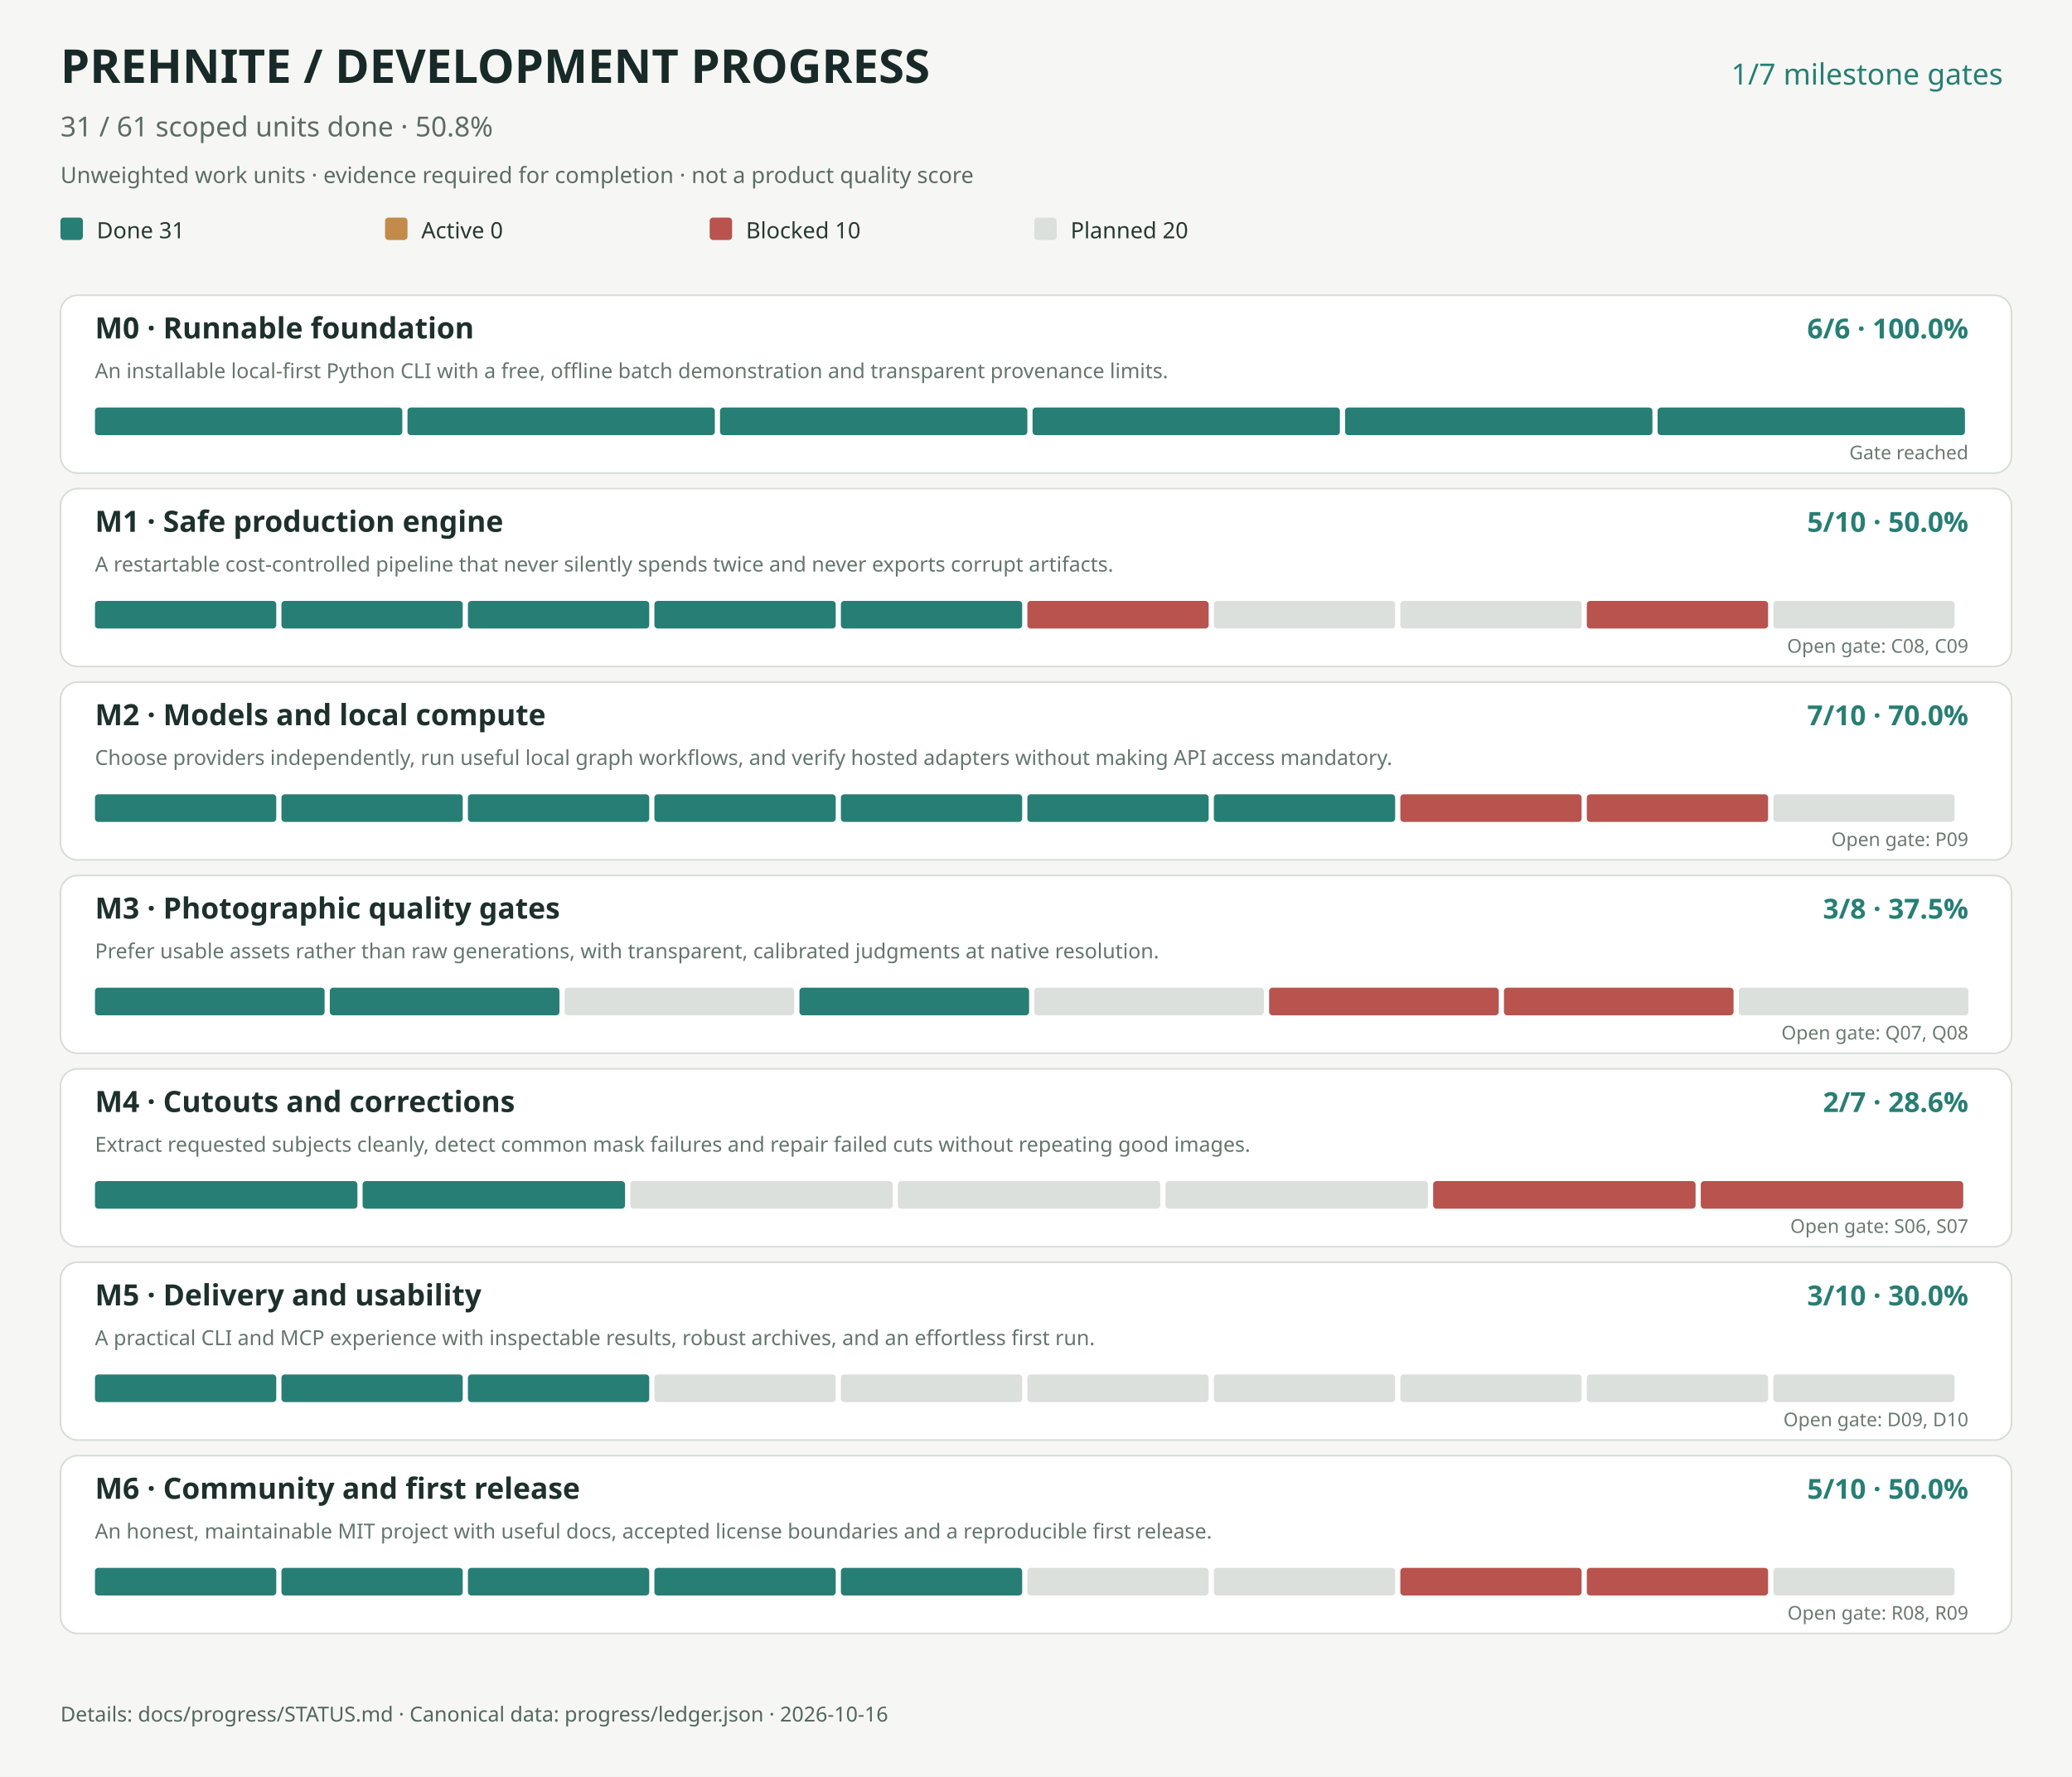
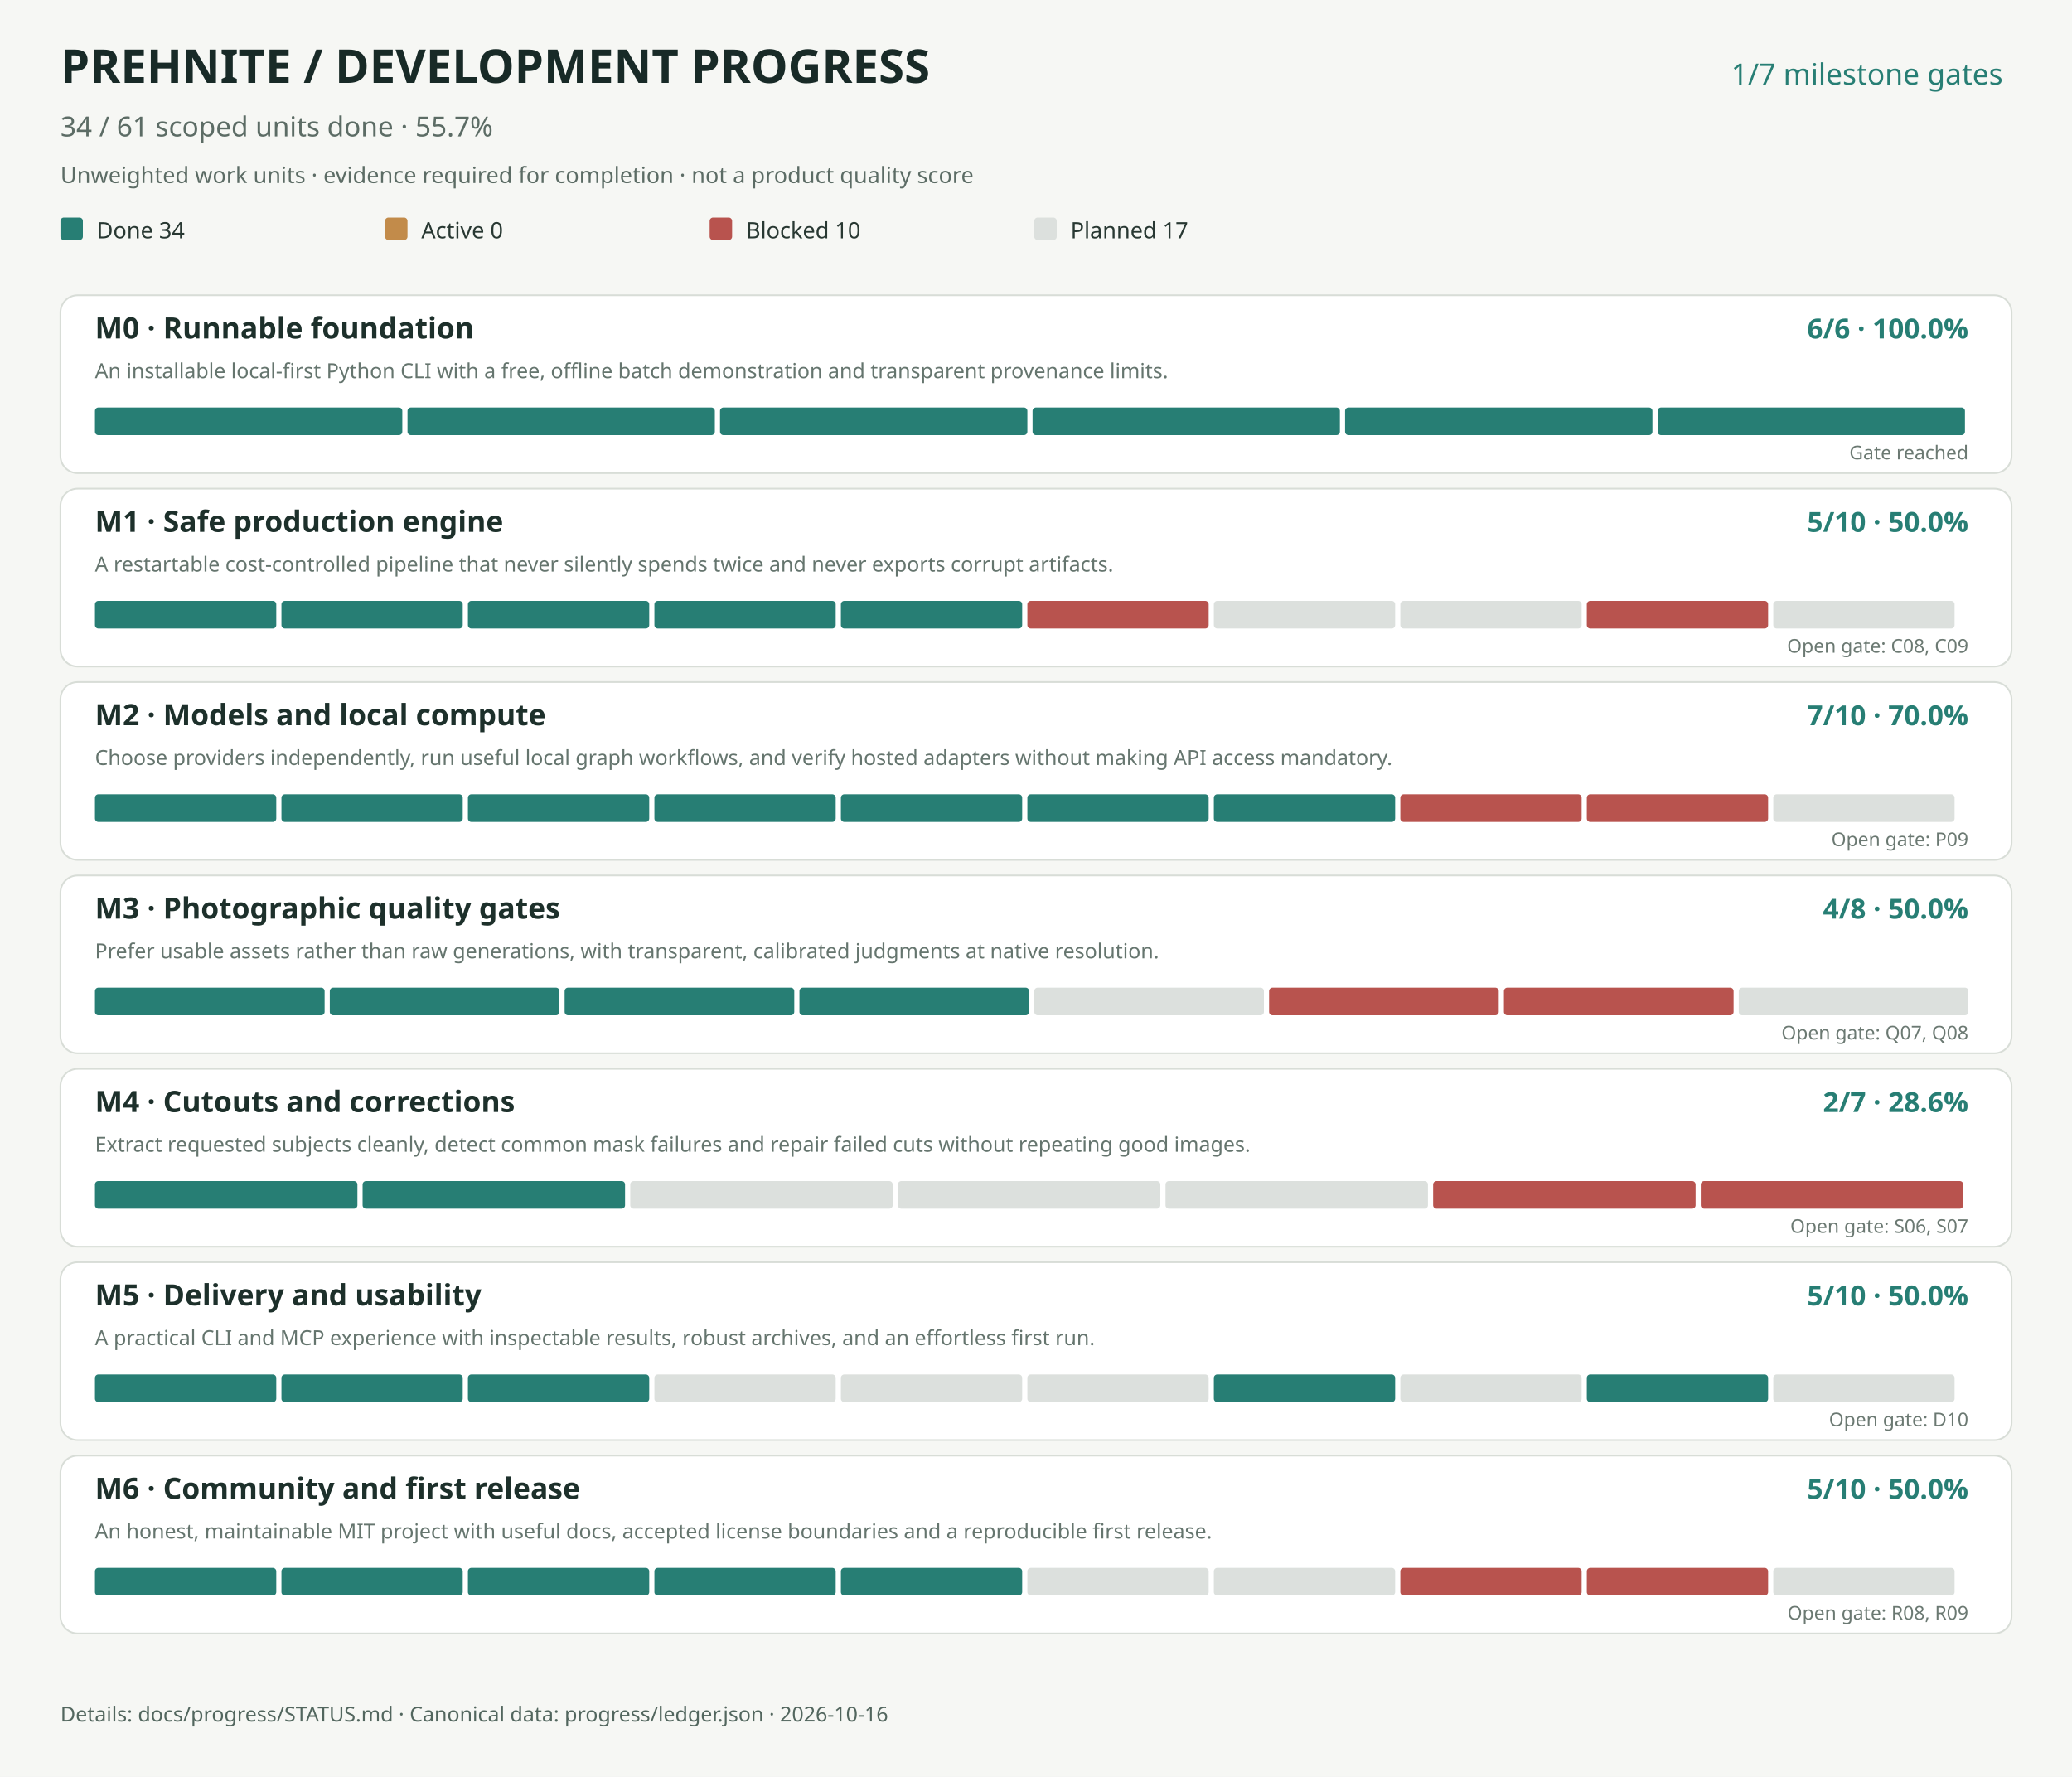
<svg xmlns="http://www.w3.org/2000/svg" width="1200" height="1029" viewBox="0 0 1200 1029" role="img" aria-label="Prehnite evidence-backed milestone progress">
  <rect width="1200" height="1029" fill="#f6f7f4" />
  <g font-family="system-ui,Segoe UI,sans-serif">
    <text x="35" y="48" font-size="27" font-weight="700" fill="#182a27">PREHNITE / DEVELOPMENT PROGRESS</text>
-     <text x="35" y="79" font-size="16" fill="#5c6c65">31 / 61 scoped units done · 50.8%</text>
+     <text x="35" y="79" font-size="16" fill="#5c6c65">34 / 61 scoped units done · 55.7%</text>
    <text x="1160" y="49" text-anchor="end" font-size="17" fill="#277e74">1/7 milestone gates</text>
    <text x="35" y="106" font-size="13" fill="#5c6c65">Unweighted work units · evidence required for completion · not a product quality score</text>
    <rect x="35" y="126" width="13" height="13" rx="2" fill="#277e74" />
-     <text x="56" y="138" font-size="13" fill="#283832">Done 31</text>
+     <text x="56" y="138" font-size="13" fill="#283832">Done 34</text>
    <rect x="223" y="126" width="13" height="13" rx="2" fill="#c28b4a" />
    <text x="244" y="138" font-size="13" fill="#283832">Active 0</text>
    <rect x="411" y="126" width="13" height="13" rx="2" fill="#b8534e" />
    <text x="432" y="138" font-size="13" fill="#283832">Blocked 10</text>
    <rect x="599" y="126" width="13" height="13" rx="2" fill="#dce0dd" />
-     <text x="620" y="138" font-size="13" fill="#283832">Planned 20</text>
+     <text x="620" y="138" font-size="13" fill="#283832">Planned 17</text>
    <rect x="35" y="171" width="1130" height="103" rx="10" fill="#fff" stroke="#d8ddd7" />
    <text x="55" y="196" font-size="17" font-weight="650" fill="#1d302b">M0 · Runnable foundation</text>
    <text x="1140" y="196" font-size="16" text-anchor="end" font-weight="650" fill="#277e74">6/6 · 100.0%</text>
    <text x="55" y="219" font-size="12" fill="#65756e">An installable local-first Python CLI with a free, offline batch demonstration and transparent provenance limits.</text>
    <g>
      <rect x="55" y="236" width="178" height="16" rx="2" fill="#277e74" />
    </g>
    <g>
      <rect x="236" y="236" width="178" height="16" rx="2" fill="#277e74" />
    </g>
    <g>
      <rect x="417" y="236" width="178" height="16" rx="2" fill="#277e74" />
    </g>
    <g>
      <rect x="598" y="236" width="178" height="16" rx="2" fill="#277e74" />
    </g>
    <g>
      <rect x="779" y="236" width="178" height="16" rx="2" fill="#277e74" />
    </g>
    <g>
      <rect x="960" y="236" width="178" height="16" rx="2" fill="#277e74" />
    </g>
    <text x="1140" y="266" text-anchor="end" font-size="11" fill="#6b7972">Gate reached</text>
    <rect x="35" y="283" width="1130" height="103" rx="10" fill="#fff" stroke="#d8ddd7" />
    <text x="55" y="308" font-size="17" font-weight="650" fill="#1d302b">M1 · Safe production engine</text>
    <text x="1140" y="308" font-size="16" text-anchor="end" font-weight="650" fill="#277e74">5/10 · 50.0%</text>
    <text x="55" y="331" font-size="12" fill="#65756e">A restartable cost-controlled pipeline that never silently spends twice and never exports corrupt artifacts.</text>
    <g>
      <rect x="55" y="348" width="105" height="16" rx="2" fill="#277e74" />
    </g>
    <g>
      <rect x="163" y="348" width="105" height="16" rx="2" fill="#277e74" />
    </g>
    <g>
      <rect x="271" y="348" width="105" height="16" rx="2" fill="#277e74" />
    </g>
    <g>
      <rect x="379" y="348" width="105" height="16" rx="2" fill="#277e74" />
    </g>
    <g>
      <rect x="487" y="348" width="105" height="16" rx="2" fill="#277e74" />
    </g>
    <g>
      <rect x="595" y="348" width="105" height="16" rx="2" fill="#b8534e" />
    </g>
    <g>
      <rect x="703" y="348" width="105" height="16" rx="2" fill="#dce0dd" />
    </g>
    <g>
      <rect x="811" y="348" width="105" height="16" rx="2" fill="#dce0dd" />
    </g>
    <g>
      <rect x="919" y="348" width="105" height="16" rx="2" fill="#b8534e" />
    </g>
    <g>
      <rect x="1027" y="348" width="105" height="16" rx="2" fill="#dce0dd" />
    </g>
    <text x="1140" y="378" text-anchor="end" font-size="11" fill="#6b7972">Open gate: C08, C09</text>
    <rect x="35" y="395" width="1130" height="103" rx="10" fill="#fff" stroke="#d8ddd7" />
    <text x="55" y="420" font-size="17" font-weight="650" fill="#1d302b">M2 · Models and local compute</text>
    <text x="1140" y="420" font-size="16" text-anchor="end" font-weight="650" fill="#277e74">7/10 · 70.0%</text>
    <text x="55" y="443" font-size="12" fill="#65756e">Choose providers independently, run useful local graph workflows, and verify hosted adapters without making API access mandatory.</text>
    <g>
      <rect x="55" y="460" width="105" height="16" rx="2" fill="#277e74" />
    </g>
    <g>
      <rect x="163" y="460" width="105" height="16" rx="2" fill="#277e74" />
    </g>
    <g>
      <rect x="271" y="460" width="105" height="16" rx="2" fill="#277e74" />
    </g>
    <g>
      <rect x="379" y="460" width="105" height="16" rx="2" fill="#277e74" />
    </g>
    <g>
      <rect x="487" y="460" width="105" height="16" rx="2" fill="#277e74" />
    </g>
    <g>
      <rect x="595" y="460" width="105" height="16" rx="2" fill="#277e74" />
    </g>
    <g>
      <rect x="703" y="460" width="105" height="16" rx="2" fill="#277e74" />
    </g>
    <g>
      <rect x="811" y="460" width="105" height="16" rx="2" fill="#b8534e" />
    </g>
    <g>
      <rect x="919" y="460" width="105" height="16" rx="2" fill="#b8534e" />
    </g>
    <g>
      <rect x="1027" y="460" width="105" height="16" rx="2" fill="#dce0dd" />
    </g>
    <text x="1140" y="490" text-anchor="end" font-size="11" fill="#6b7972">Open gate: P09</text>
    <rect x="35" y="507" width="1130" height="103" rx="10" fill="#fff" stroke="#d8ddd7" />
    <text x="55" y="532" font-size="17" font-weight="650" fill="#1d302b">M3 · Photographic quality gates</text>
-     <text x="1140" y="532" font-size="16" text-anchor="end" font-weight="650" fill="#277e74">3/8 · 37.5%</text>
+     <text x="1140" y="532" font-size="16" text-anchor="end" font-weight="650" fill="#277e74">4/8 · 50.0%</text>
    <text x="55" y="555" font-size="12" fill="#65756e">Prefer usable assets rather than raw generations, with transparent, calibrated judgments at native resolution.</text>
    <g>
      <rect x="55" y="572" width="133" height="16" rx="2" fill="#277e74" />
    </g>
    <g>
      <rect x="191" y="572" width="133" height="16" rx="2" fill="#277e74" />
    </g>
    <g>
-       <rect x="327" y="572" width="133" height="16" rx="2" fill="#dce0dd" />
+       <rect x="327" y="572" width="133" height="16" rx="2" fill="#277e74" />
    </g>
    <g>
      <rect x="463" y="572" width="133" height="16" rx="2" fill="#277e74" />
    </g>
    <g>
      <rect x="599" y="572" width="133" height="16" rx="2" fill="#dce0dd" />
    </g>
    <g>
      <rect x="735" y="572" width="133" height="16" rx="2" fill="#b8534e" />
    </g>
    <g>
      <rect x="871" y="572" width="133" height="16" rx="2" fill="#b8534e" />
    </g>
    <g>
      <rect x="1007" y="572" width="133" height="16" rx="2" fill="#dce0dd" />
    </g>
    <text x="1140" y="602" text-anchor="end" font-size="11" fill="#6b7972">Open gate: Q07, Q08</text>
    <rect x="35" y="619" width="1130" height="103" rx="10" fill="#fff" stroke="#d8ddd7" />
    <text x="55" y="644" font-size="17" font-weight="650" fill="#1d302b">M4 · Cutouts and corrections</text>
    <text x="1140" y="644" font-size="16" text-anchor="end" font-weight="650" fill="#277e74">2/7 · 28.6%</text>
    <text x="55" y="667" font-size="12" fill="#65756e">Extract requested subjects cleanly, detect common mask failures and repair failed cuts without repeating good images.</text>
    <g>
      <rect x="55" y="684" width="152" height="16" rx="2" fill="#277e74" />
    </g>
    <g>
      <rect x="210" y="684" width="152" height="16" rx="2" fill="#277e74" />
    </g>
    <g>
      <rect x="365" y="684" width="152" height="16" rx="2" fill="#dce0dd" />
    </g>
    <g>
      <rect x="520" y="684" width="152" height="16" rx="2" fill="#dce0dd" />
    </g>
    <g>
      <rect x="675" y="684" width="152" height="16" rx="2" fill="#dce0dd" />
    </g>
    <g>
      <rect x="830" y="684" width="152" height="16" rx="2" fill="#b8534e" />
    </g>
    <g>
      <rect x="985" y="684" width="152" height="16" rx="2" fill="#b8534e" />
    </g>
    <text x="1140" y="714" text-anchor="end" font-size="11" fill="#6b7972">Open gate: S06, S07</text>
    <rect x="35" y="731" width="1130" height="103" rx="10" fill="#fff" stroke="#d8ddd7" />
    <text x="55" y="756" font-size="17" font-weight="650" fill="#1d302b">M5 · Delivery and usability</text>
-     <text x="1140" y="756" font-size="16" text-anchor="end" font-weight="650" fill="#277e74">3/10 · 30.0%</text>
+     <text x="1140" y="756" font-size="16" text-anchor="end" font-weight="650" fill="#277e74">5/10 · 50.0%</text>
    <text x="55" y="779" font-size="12" fill="#65756e">A practical CLI and MCP experience with inspectable results, robust archives, and an effortless first run.</text>
    <g>
      <rect x="55" y="796" width="105" height="16" rx="2" fill="#277e74" />
    </g>
    <g>
      <rect x="163" y="796" width="105" height="16" rx="2" fill="#277e74" />
    </g>
    <g>
      <rect x="271" y="796" width="105" height="16" rx="2" fill="#277e74" />
    </g>
    <g>
      <rect x="379" y="796" width="105" height="16" rx="2" fill="#dce0dd" />
    </g>
    <g>
      <rect x="487" y="796" width="105" height="16" rx="2" fill="#dce0dd" />
    </g>
    <g>
      <rect x="595" y="796" width="105" height="16" rx="2" fill="#dce0dd" />
    </g>
    <g>
-       <rect x="703" y="796" width="105" height="16" rx="2" fill="#dce0dd" />
+       <rect x="703" y="796" width="105" height="16" rx="2" fill="#277e74" />
    </g>
    <g>
      <rect x="811" y="796" width="105" height="16" rx="2" fill="#dce0dd" />
    </g>
    <g>
-       <rect x="919" y="796" width="105" height="16" rx="2" fill="#dce0dd" />
+       <rect x="919" y="796" width="105" height="16" rx="2" fill="#277e74" />
    </g>
    <g>
      <rect x="1027" y="796" width="105" height="16" rx="2" fill="#dce0dd" />
    </g>
-     <text x="1140" y="826" text-anchor="end" font-size="11" fill="#6b7972">Open gate: D09, D10</text>
+     <text x="1140" y="826" text-anchor="end" font-size="11" fill="#6b7972">Open gate: D10</text>
    <rect x="35" y="843" width="1130" height="103" rx="10" fill="#fff" stroke="#d8ddd7" />
    <text x="55" y="868" font-size="17" font-weight="650" fill="#1d302b">M6 · Community and first release</text>
    <text x="1140" y="868" font-size="16" text-anchor="end" font-weight="650" fill="#277e74">5/10 · 50.0%</text>
    <text x="55" y="891" font-size="12" fill="#65756e">An honest, maintainable MIT project with useful docs, accepted license boundaries and a reproducible first release.</text>
    <g>
      <rect x="55" y="908" width="105" height="16" rx="2" fill="#277e74" />
    </g>
    <g>
      <rect x="163" y="908" width="105" height="16" rx="2" fill="#277e74" />
    </g>
    <g>
      <rect x="271" y="908" width="105" height="16" rx="2" fill="#277e74" />
    </g>
    <g>
      <rect x="379" y="908" width="105" height="16" rx="2" fill="#277e74" />
    </g>
    <g>
      <rect x="487" y="908" width="105" height="16" rx="2" fill="#277e74" />
    </g>
    <g>
      <rect x="595" y="908" width="105" height="16" rx="2" fill="#dce0dd" />
    </g>
    <g>
      <rect x="703" y="908" width="105" height="16" rx="2" fill="#dce0dd" />
    </g>
    <g>
      <rect x="811" y="908" width="105" height="16" rx="2" fill="#b8534e" />
    </g>
    <g>
      <rect x="919" y="908" width="105" height="16" rx="2" fill="#b8534e" />
    </g>
    <g>
      <rect x="1027" y="908" width="105" height="16" rx="2" fill="#dce0dd" />
    </g>
    <text x="1140" y="938" text-anchor="end" font-size="11" fill="#6b7972">Open gate: R08, R09</text>
    <text x="35" y="997" font-size="12" fill="#52665e">Details: docs/progress/STATUS.md · Canonical data: progress/ledger.json · 2026-10-16</text>
  </g>
</svg>
